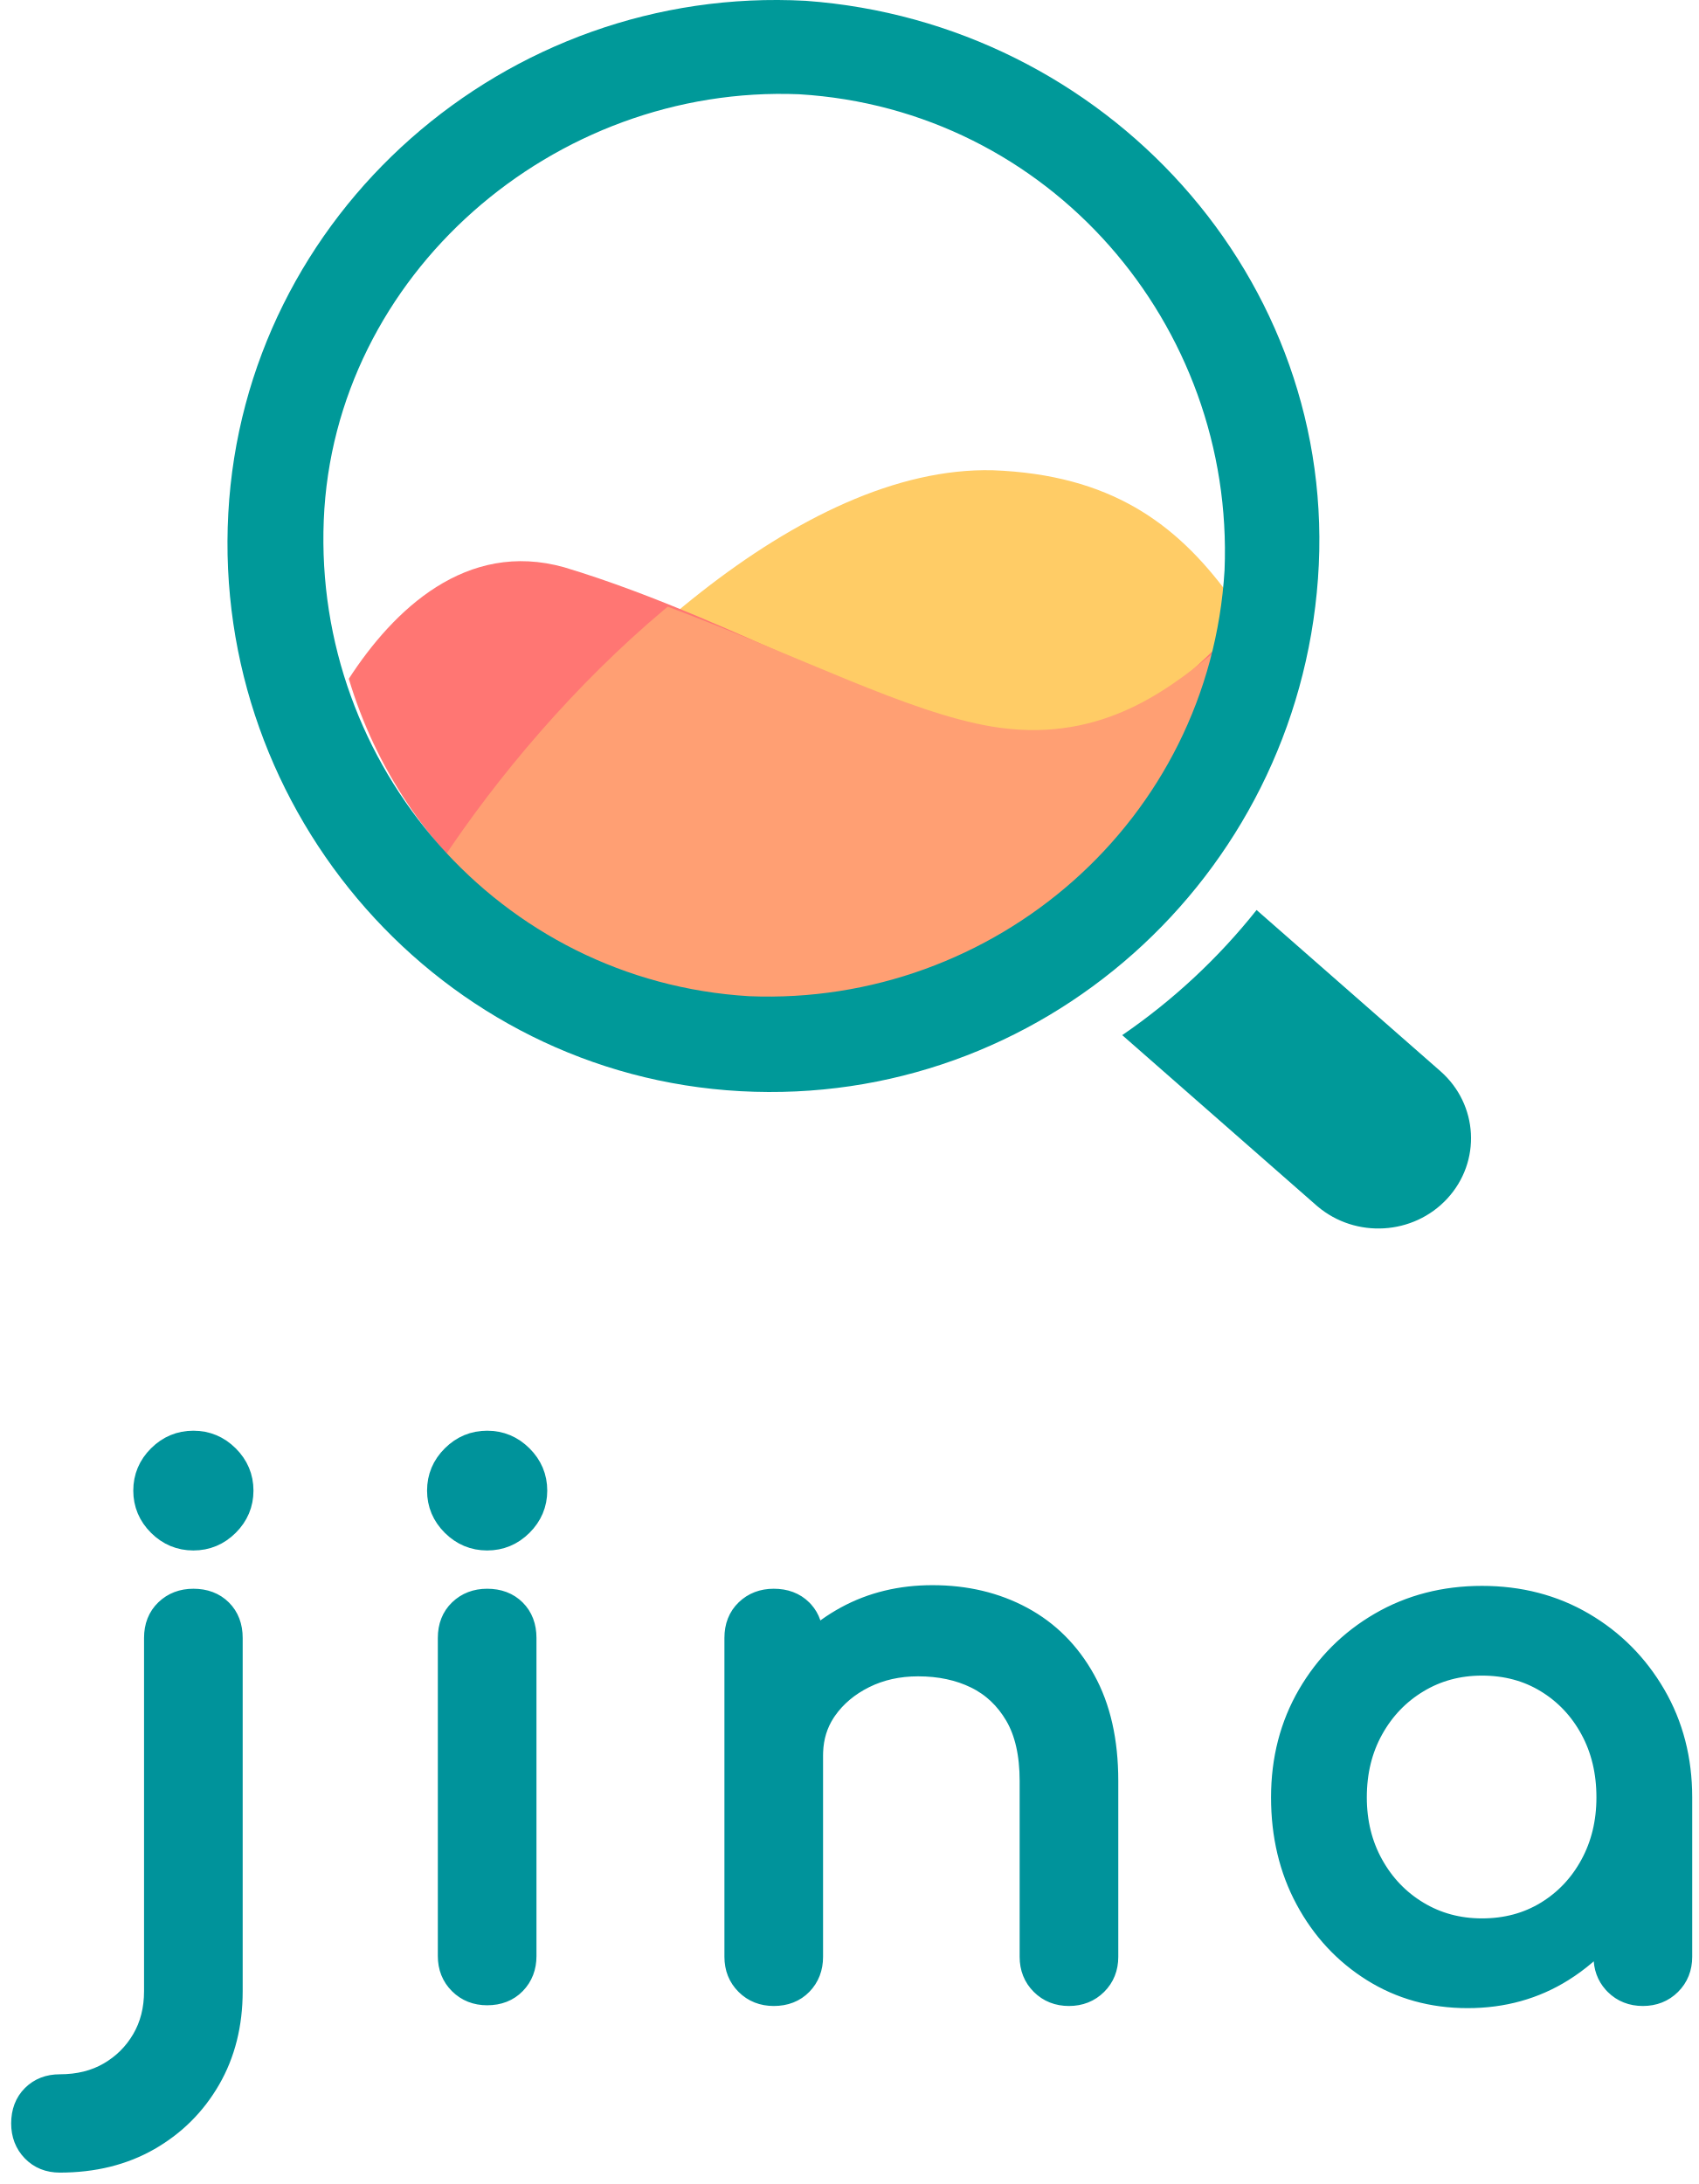
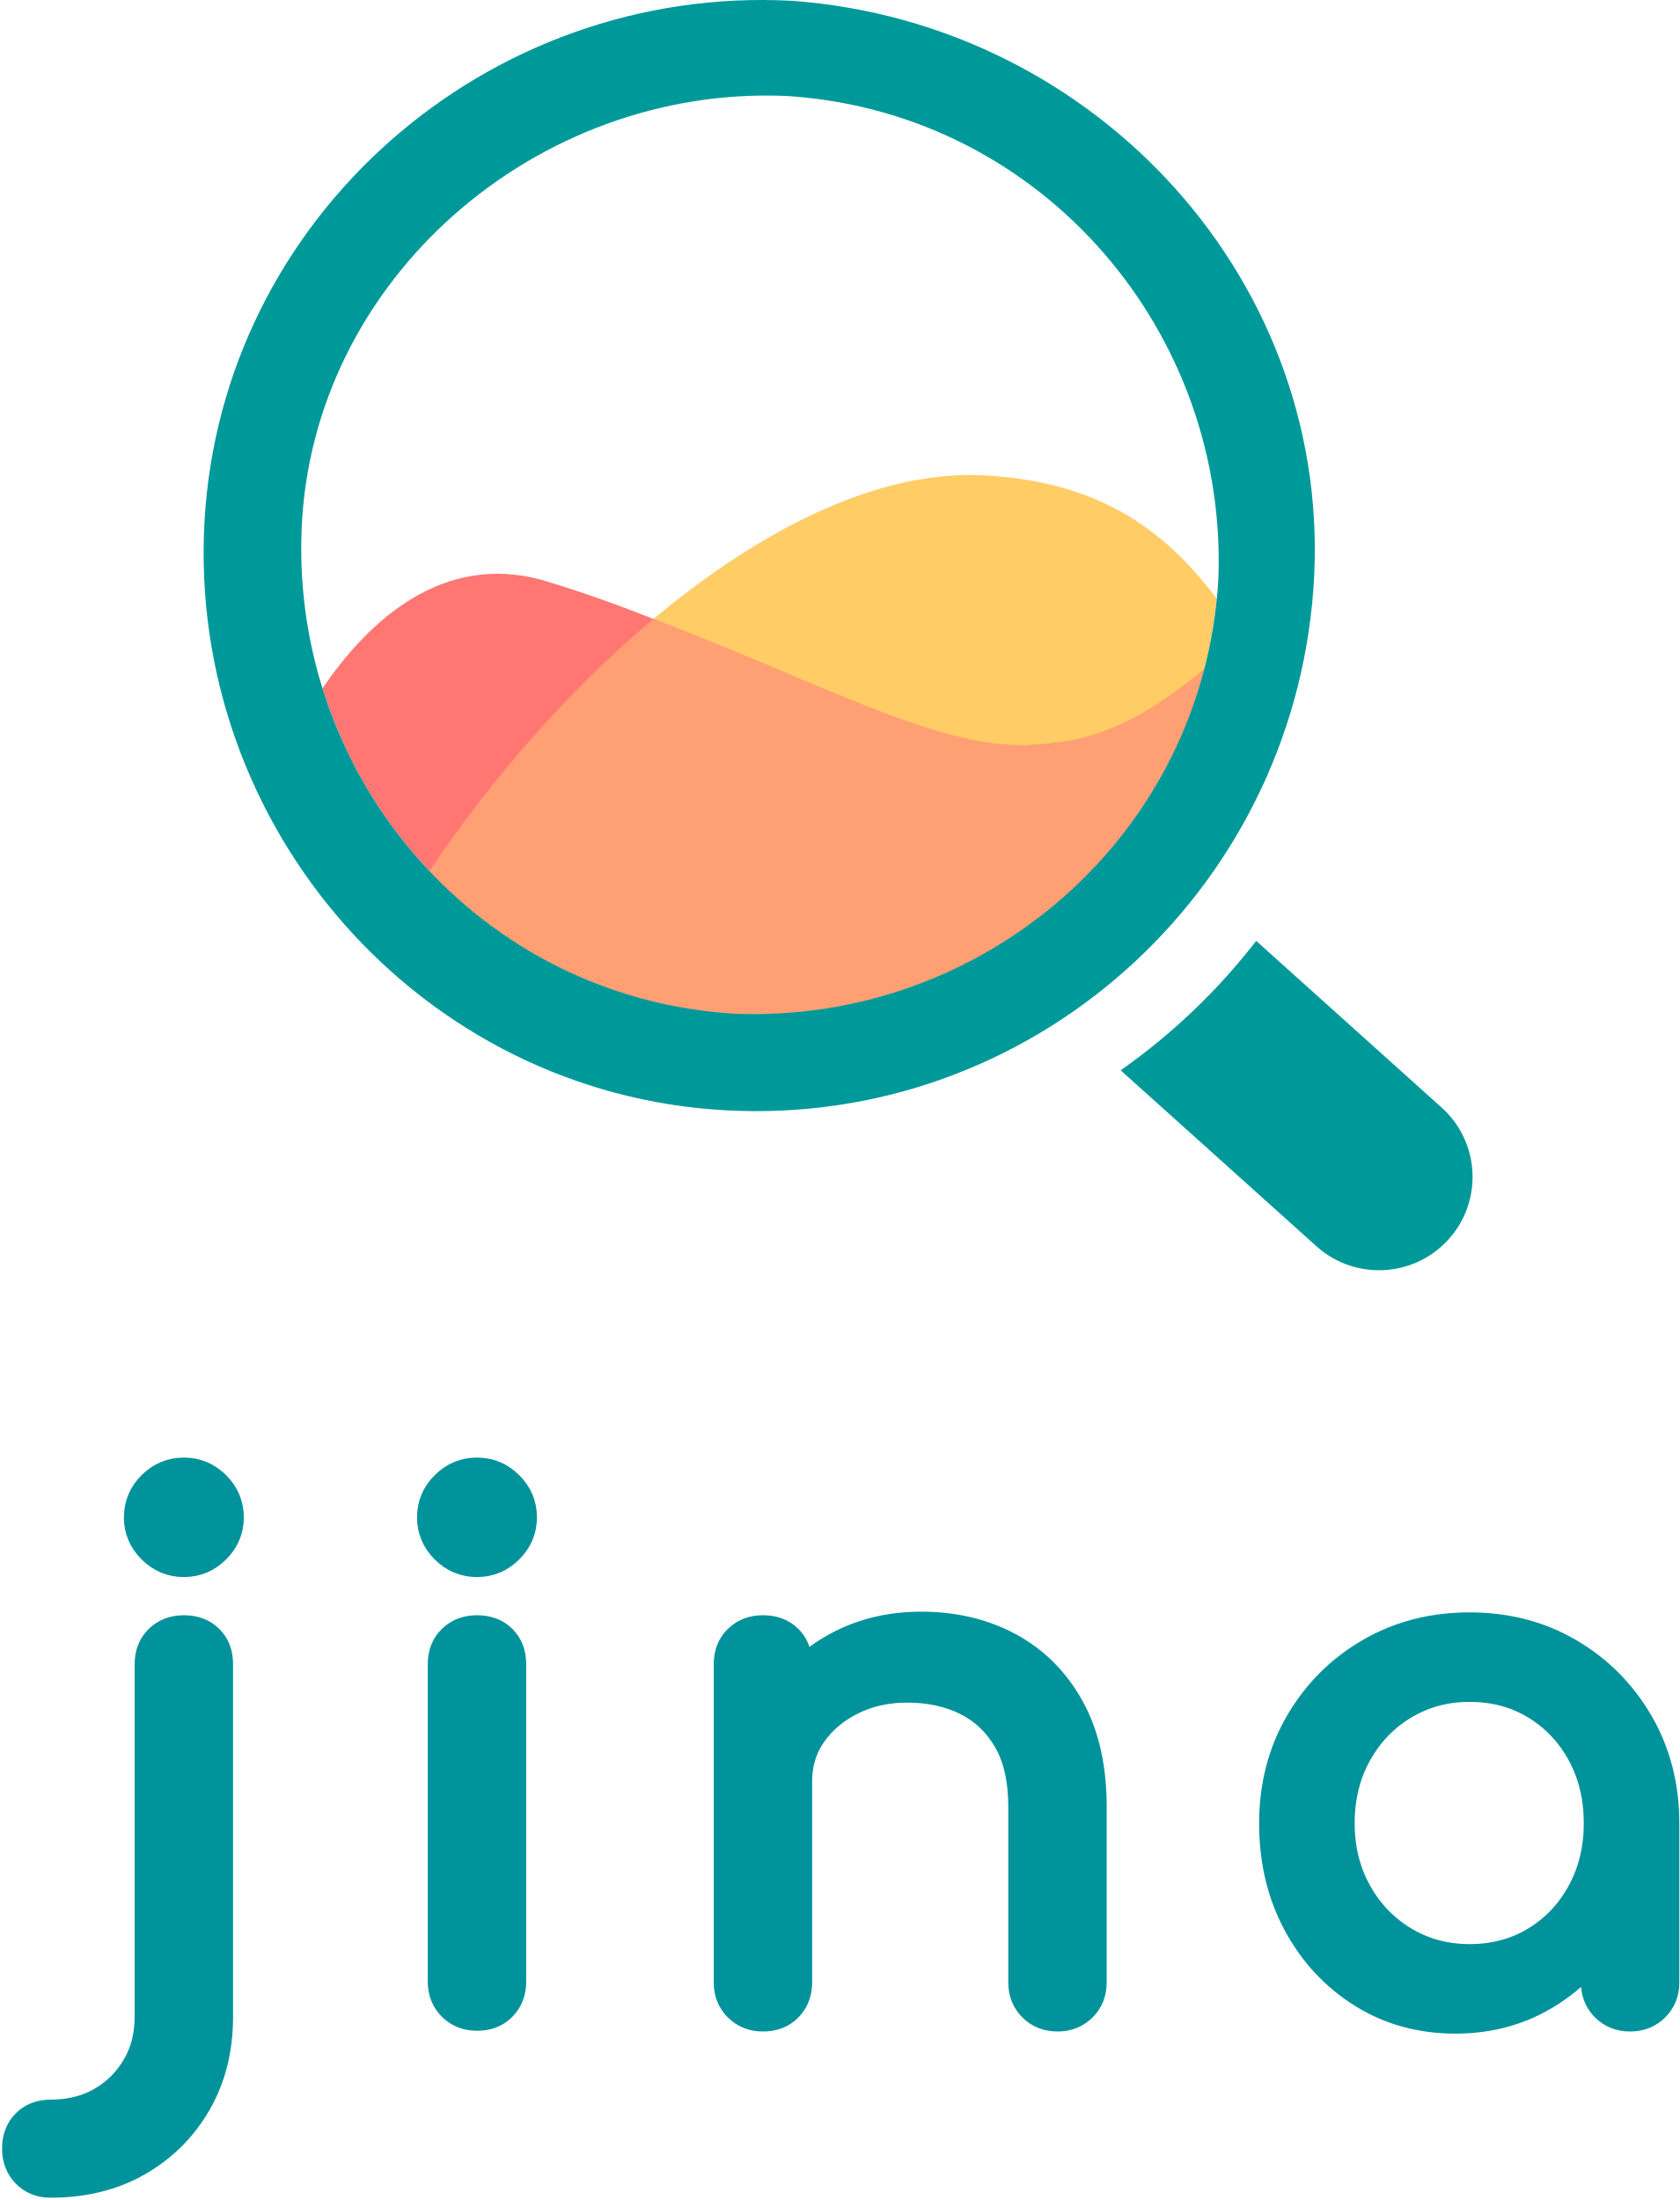
- <svg xmlns="http://www.w3.org/2000/svg" xmlns:xlink="http://www.w3.org/1999/xlink" width="112px" height="144px" viewBox="0 0 112 144" version="1.1">
+ <svg xmlns="http://www.w3.org/2000/svg" xmlns:xlink="http://www.w3.org/1999/xlink" width="555px" height="727px" viewBox="0 0 555 727" version="1.1">
  <defs>
-     <path d="M11.751,6.392 C12.603,6.392 13.337,6.086 13.953,5.473 C14.569,4.86 14.877,4.129 14.877,3.281 C14.877,2.432 14.569,1.701 13.953,1.088 C13.337,0.475 12.603,0.169 11.751,0.169 C10.898,0.169 10.164,0.475 9.548,1.088 C8.933,1.701 8.625,2.432 8.625,3.281 C8.625,4.129 8.933,4.86 9.548,5.473 C10.164,6.086 10.898,6.392 11.751,6.392 Z M2.941,47.412 C5.151,47.412 7.093,46.932 8.767,45.974 C10.44,45.015 11.759,43.703 12.722,42.037 C13.685,40.371 14.166,38.454 14.166,36.285 L14.166,36.285 L14.166,12.993 C14.166,12.27 13.945,11.689 13.503,11.249 C13.061,10.809 12.477,10.589 11.751,10.589 C11.056,10.589 10.48,10.809 10.022,11.249 C9.564,11.689 9.335,12.27 9.335,12.993 L9.335,12.993 L9.335,36.285 C9.335,37.511 9.059,38.595 8.506,39.538 C7.954,40.481 7.204,41.227 6.256,41.778 C5.309,42.328 4.204,42.603 2.941,42.603 C2.246,42.603 1.678,42.823 1.236,43.263 C0.794,43.703 0.573,44.284 0.573,45.007 C0.573,45.699 0.794,46.272 1.236,46.728 C1.678,47.184 2.246,47.412 2.941,47.412 Z M31.123,6.392 C31.975,6.392 32.709,6.086 33.325,5.473 C33.941,4.86 34.249,4.129 34.249,3.281 C34.249,2.432 33.941,1.701 33.325,1.088 C32.709,0.475 31.975,0.169 31.123,0.169 C30.27,0.169 29.536,0.475 28.92,1.088 C28.304,1.701 27.997,2.432 27.997,3.281 C27.997,4.129 28.304,4.86 28.92,5.473 C29.536,6.086 30.27,6.392 31.123,6.392 Z M31.123,36.379 C31.849,36.379 32.433,36.151 32.875,35.695 C33.317,35.24 33.538,34.666 33.538,33.974 L33.538,33.974 L33.538,12.993 C33.538,12.27 33.317,11.689 32.875,11.249 C32.433,10.809 31.849,10.589 31.123,10.589 C30.428,10.589 29.852,10.809 29.394,11.249 C28.936,11.689 28.707,12.27 28.707,12.993 L28.707,12.993 L28.707,33.974 C28.707,34.666 28.936,35.24 29.394,35.695 C29.852,36.151 30.428,36.379 31.123,36.379 Z M69.487,36.426 C70.182,36.426 70.758,36.198 71.216,35.742 C71.674,35.287 71.903,34.713 71.903,34.022 L71.903,34.022 L71.903,22.423 C71.903,19.814 71.406,17.614 70.411,15.822 C69.416,14.031 68.059,12.671 66.338,11.744 C64.617,10.817 62.667,10.353 60.488,10.353 C58.404,10.353 56.525,10.809 54.852,11.72 C54.015,12.176 53.267,12.712 52.608,13.329 L52.436,13.495 L52.436,12.993 C52.436,12.326 52.248,11.779 51.871,11.353 L51.773,11.249 C51.331,10.809 50.747,10.589 50.021,10.589 C49.326,10.589 48.75,10.809 48.292,11.249 C47.834,11.689 47.605,12.27 47.605,12.993 L47.605,12.993 L47.605,34.022 C47.605,34.713 47.834,35.287 48.292,35.742 C48.75,36.198 49.326,36.426 50.021,36.426 C50.747,36.426 51.331,36.198 51.773,35.742 C52.215,35.287 52.436,34.713 52.436,34.022 L52.436,34.022 L52.436,20.726 L52.441,20.495 C52.477,19.502 52.751,18.61 53.262,17.818 L53.384,17.637 C54.015,16.742 54.868,16.026 55.941,15.492 C57.015,14.958 58.215,14.691 59.541,14.691 C60.993,14.691 62.28,14.966 63.401,15.516 C64.522,16.066 65.414,16.907 66.077,18.038 C66.74,19.17 67.072,20.631 67.072,22.423 L67.072,22.423 L67.072,34.022 C67.072,34.713 67.301,35.287 67.759,35.742 C68.216,36.198 68.793,36.426 69.487,36.426 Z M95.774,36.568 C98.079,36.568 100.148,35.994 101.979,34.847 C103.026,34.191 103.946,33.402 104.74,32.48 L104.915,32.27 L104.916,34.022 C104.916,34.66 105.111,35.198 105.501,35.635 L105.602,35.742 C106.06,36.198 106.637,36.426 107.331,36.426 C108.026,36.426 108.602,36.198 109.06,35.742 C109.518,35.287 109.747,34.713 109.747,34.022 L109.747,34.022 L109.747,23.507 C109.747,21.024 109.171,18.793 108.018,16.812 C106.866,14.832 105.31,13.268 103.353,12.121 C101.395,10.974 99.185,10.4 96.722,10.4 C94.259,10.4 92.041,10.974 90.067,12.121 C88.094,13.268 86.531,14.832 85.378,16.812 C84.226,18.793 83.649,21.024 83.649,23.507 C83.649,25.991 84.178,28.214 85.236,30.179 C86.294,32.143 87.738,33.699 89.57,34.847 C91.401,35.994 93.469,36.568 95.774,36.568 Z M96.722,32.324 C95.143,32.324 93.714,31.939 92.435,31.169 C91.156,30.399 90.146,29.346 89.404,28.01 C88.662,26.674 88.291,25.173 88.291,23.507 C88.291,21.81 88.662,20.293 89.404,18.958 C90.146,17.622 91.156,16.569 92.435,15.799 C93.714,15.028 95.143,14.643 96.722,14.643 C98.332,14.643 99.769,15.028 101.032,15.799 C102.295,16.569 103.29,17.622 104.016,18.958 C104.742,20.293 105.105,21.81 105.105,23.507 C105.105,25.173 104.742,26.674 104.016,28.01 C103.29,29.346 102.295,30.399 101.032,31.169 C99.769,31.939 98.332,32.324 96.722,32.324 Z" id="path-1" />
+     <path d="M56.754,31.962 C61.016,31.962 64.687,30.43 67.766,27.365 C70.844,24.3 72.384,20.646 72.384,16.403 C72.384,12.16 70.844,8.506 67.766,5.441 C64.687,2.376 61.016,0.844 56.754,0.844 C52.491,0.844 48.82,2.376 45.741,5.441 C42.663,8.506 41.123,12.16 41.123,16.403 C41.123,20.646 42.663,24.3 45.741,27.365 C48.82,30.43 52.491,31.962 56.754,31.962 Z M12.705,237.059 C23.757,237.059 33.466,234.662 41.834,229.869 C50.202,225.075 56.793,218.514 61.608,210.184 C66.424,201.855 68.831,192.268 68.831,181.424 L68.831,181.424 L68.831,64.966 C68.831,61.351 67.726,58.444 65.516,56.244 C63.306,54.043 60.385,52.943 56.754,52.943 C53.28,52.943 50.399,54.043 48.11,56.244 C45.82,58.444 44.676,61.351 44.676,64.966 L44.676,64.966 L44.676,181.424 C44.676,187.553 43.294,192.975 40.531,197.69 C37.769,202.405 34.019,206.137 29.282,208.888 C24.546,211.638 19.02,213.013 12.705,213.013 C9.232,213.013 6.39,214.113 4.18,216.314 C1.969,218.514 0.864,221.421 0.864,225.036 C0.864,228.494 1.969,231.362 4.18,233.641 C6.39,235.92 9.232,237.059 12.705,237.059 Z M153.613,31.962 C157.876,31.962 161.546,30.43 164.625,27.365 C167.704,24.3 169.243,20.646 169.243,16.403 C169.243,12.16 167.704,8.506 164.625,5.441 C161.546,2.376 157.876,0.844 153.613,0.844 C149.35,0.844 145.679,2.376 142.601,5.441 C139.522,8.506 137.983,12.16 137.983,16.403 C137.983,20.646 139.522,24.3 142.601,27.365 C145.679,30.43 149.35,31.962 153.613,31.962 Z M153.613,181.895 C157.244,181.895 160.165,180.756 162.375,178.477 C164.586,176.198 165.691,173.33 165.691,169.872 L165.691,169.872 L165.691,64.966 C165.691,61.351 164.586,58.444 162.375,56.244 C160.165,54.043 157.244,52.943 153.613,52.943 C150.14,52.943 147.258,54.043 144.969,56.244 C142.68,58.444 141.535,61.351 141.535,64.966 L141.535,64.966 L141.535,169.872 C141.535,173.33 142.68,176.198 144.969,178.477 C147.258,180.756 150.14,181.895 153.613,181.895 Z M345.437,182.131 C348.91,182.131 351.792,180.991 354.081,178.712 C356.37,176.434 357.515,173.565 357.515,170.108 L357.515,170.108 L357.515,112.115 C357.515,99.07 355.028,88.069 350.055,79.111 C345.082,70.153 338.293,63.355 329.689,58.719 C321.084,54.083 311.335,51.765 300.441,51.765 C290.021,51.765 280.627,54.043 272.26,58.601 C268.076,60.88 264.336,63.562 261.04,66.646 L260.18,67.474 L260.182,64.966 C260.182,61.629 259.24,58.895 257.357,56.764 L256.866,56.244 C254.656,54.043 251.735,52.943 248.104,52.943 C244.631,52.943 241.749,54.043 239.46,56.244 C237.171,58.444 236.026,61.351 236.026,64.966 L236.026,64.966 L236.026,170.108 C236.026,173.565 237.171,176.434 239.46,178.712 C241.749,180.991 244.631,182.131 248.104,182.131 C251.735,182.131 254.656,180.991 256.866,178.712 C259.077,176.434 260.182,173.565 260.182,170.108 L260.182,170.108 L260.18,103.63 L260.203,102.474 C260.385,97.512 261.754,93.051 264.308,89.092 L264.918,88.187 C268.076,83.708 272.339,80.132 277.707,77.461 C283.074,74.789 289.074,73.453 295.705,73.453 C302.967,73.453 309.401,74.828 315.006,77.578 C320.61,80.329 325.071,84.533 328.386,90.191 C331.702,95.849 333.359,103.157 333.359,112.115 L333.359,112.115 L333.359,170.108 C333.359,173.565 334.504,176.434 336.793,178.712 C339.082,180.991 341.964,182.131 345.437,182.131 Z M476.872,182.838 C488.397,182.838 498.739,179.97 507.896,174.233 C513.128,170.955 517.729,167.01 521.699,162.398 L522.577,161.35 L522.578,170.108 C522.578,173.299 523.554,175.989 525.504,178.176 L526.012,178.712 C528.302,180.991 531.183,182.131 534.656,182.131 C538.13,182.131 541.011,180.991 543.3,178.712 C545.589,176.434 546.734,173.565 546.734,170.108 L546.734,170.108 L546.734,117.537 C546.734,105.121 543.853,93.963 538.09,84.061 C532.328,74.16 524.552,66.341 514.763,60.605 C504.975,54.868 493.923,52 481.609,52 C469.294,52 458.203,54.868 448.335,60.605 C438.468,66.341 430.653,74.16 424.89,84.061 C419.128,93.963 416.246,105.121 416.246,117.537 C416.246,129.953 418.891,141.072 424.18,150.895 C429.469,160.717 436.692,168.497 445.849,174.233 C455.006,179.97 465.347,182.838 476.872,182.838 Z M481.609,161.621 C473.715,161.621 466.571,159.696 460.176,155.845 C453.782,151.995 448.73,146.73 445.02,140.051 C441.31,133.371 439.455,125.867 439.455,117.537 C439.455,109.05 441.31,101.467 445.02,94.788 C448.73,88.108 453.782,82.843 460.176,78.993 C466.571,75.142 473.715,73.217 481.609,73.217 C489.66,73.217 496.844,75.142 503.159,78.993 C509.474,82.843 514.448,88.108 518.079,94.788 C521.71,101.467 523.526,109.05 523.526,117.537 C523.526,125.867 521.71,133.371 518.079,140.051 C514.448,146.73 509.474,151.995 503.159,155.845 C496.844,159.696 489.66,161.621 481.609,161.621 Z" id="path-1" />
  </defs>
-   <g id="页面-2" stroke="none" stroke-width="1" fill="none" fill-rule="evenodd">
-     <g id="Product-logo/Core/Horizontal/colorful/Product-logo_Core_Horizontal_colorful" transform="translate(1, 0)" fill-rule="nonzero">
-       <g id="编组-8" transform="translate(0, 95)">
-         <g id="编组-4">
-           <g id="jina">
-             <use fill="#009999" xlink:href="#path-1" />
-             <use stroke="#00939B" stroke-width="1.673" fill="#00939B" xlink:href="#path-1" />
+   <g id="页面-1" stroke="none" stroke-width="1" fill="none" fill-rule="evenodd">
+     <g id="Product-logo_Core_Horizontal_colorful" transform="translate(4, 0)" fill-rule="nonzero">
+       <g id="编组-14备份" transform="translate(0, 485)">
+         <g id="编组-8">
+           <g id="编组-4">
+             <g id="jina">
+               <use fill="#009999" xlink:href="#path-1" />
+               <use stroke="#00939B" stroke-width="8.363" fill="#00939B" xlink:href="#path-1" />
+             </g>
          </g>
        </g>
      </g>
-       <g id="编组-11备份-7" transform="translate(14, 0)">
-         <path d="M50.455,31.005 C37.789,30.712 23.636,44.312 15,56.296 C19.894,61.266 28.119,65.663 35.603,65.955 C51.148,66.832 64.561,54.681 66,39.189 C62.546,34.512 58.228,31.297 50.455,31.005 Z" id="路径" fill="#FFCC66" />
-         <path d="M65,42.893 C61.942,45.844 59.365,48.035 52.467,48.245 C45.569,48.454 34.255,41.028 22.202,37.403 C15.734,35.59 10.94,40.223 8,44.754 C11.528,56.536 21.817,65.297 34.458,65.901 C48.863,67.11 62.06,57.092 65,42.893 Z" id="路径" fill="#FF7673" />
-         <path d="M29.031,40 C37.871,43.319 44.873,46.97 50.372,47.899 C57.246,49.059 61.725,45.749 65,43.053 C63.6,49.864 59.966,55.81 54.992,60.073 C49.992,64.331 43.66,66.921 36.834,66.999 C35.995,67.006 35.149,66.974 34.299,66.902 C34.044,66.89 33.79,66.875 33.538,66.856 C26.326,66.104 18.669,61.789 14,56.949 C17.817,51.129 23.005,45.065 28.744,40.239 Z" id="形状结合" fill="#FF9F73" />
-         <path d="M67.859,60 L79.976,70.623 C82.486,72.825 82.689,76.586 80.43,79.031 C78.198,81.446 74.392,81.666 71.881,79.544 L71.797,79.472 L59,68.251 C62.36,65.947 65.348,63.162 67.859,60 Z" id="形状结合" fill="#009999" />
-         <path d="M37.698,6.215 C54.197,7.206 66.407,21.412 65.747,37.601 C64.757,54.121 50.568,66.345 34.398,65.684 C17.899,64.693 5.689,50.486 6.349,34.298 C7.009,18.109 21.529,5.554 37.698,6.215 M38.136,0.054 C18.377,-1.024 1.132,14.073 0.054,33.843 C-1.023,53.613 14.066,70.867 33.825,71.946 C53.585,73.024 70.47,57.927 71.907,38.157 C73.344,18.387 57.896,1.492 38.136,0.054 Z" id="形状" fill="#009999" />
+       <g id="Product-logo/Core/Colorful/Product-logo_Core_Colorful备份-3" transform="translate(63, 0)">
+         <path d="M253.861,156.954 L255.822,156.978 C295.238,158.456 317.422,174.469 335.087,197.869 C327,278.998 256.16,338.26 175.708,334.972 C134.775,332.513 99.019,314.105 73.478,286.343 C117.151,226.13 187.842,158.255 251.908,156.973 L253.861,156.954 Z" id="路径" fill="#FFCC66" />
+         <path d="M39.558,227.483 L39.588,227.441 C54.845,204.978 79.285,182.66 112.024,191.642 C174.284,209.974 232.727,247.526 268.359,246.466 C302.271,245.456 315.966,235.373 330.825,221.54 C312.718,290.239 248.104,337.93 175.708,334.972 C110.137,331.033 57.852,286.167 39.558,227.483 Z" id="路径" fill="#FF7673" />
+         <path d="M147.637,205.596 L148.94,204.499 L151.628,205.523 C195.338,222.284 230.104,240.382 257.524,245.053 C291.82,250.896 314.397,234.67 330.971,220.989 C313.065,289.982 248.299,337.938 175.708,334.972 C135.519,332.558 100.32,314.769 74.881,287.847 C94.083,259.045 119.568,229.383 147.637,205.596 Z" id="路径" fill="#FF9F73" />
+         <path d="M348.099,310.923 L409.36,365.982 C422.053,377.391 423.08,396.886 411.656,409.556 C400.374,422.069 381.128,423.213 368.437,412.216 L368.011,411.84 L303.312,353.69 C320.302,341.745 335.408,327.312 348.099,310.923 Z M0.563,172.592 C6.06,71.769 94.003,-5.222 194.772,0.277 C295.541,7.61 374.324,93.767 366.995,194.59 C359.666,295.412 273.555,372.404 172.786,366.904 C72.018,361.405 -4.933,273.414 0.563,172.592 Z M192.536,31.694 C110.076,28.324 36.031,92.349 32.665,174.908 C29.299,257.468 91.565,329.917 175.708,334.972 C258.168,338.342 330.531,276.001 335.579,191.757 C338.911,110.024 277.918,38.198 195.054,31.866 L192.536,31.694 Z" id="形状" fill="#009999" />
      </g>
    </g>
  </g>
</svg>
